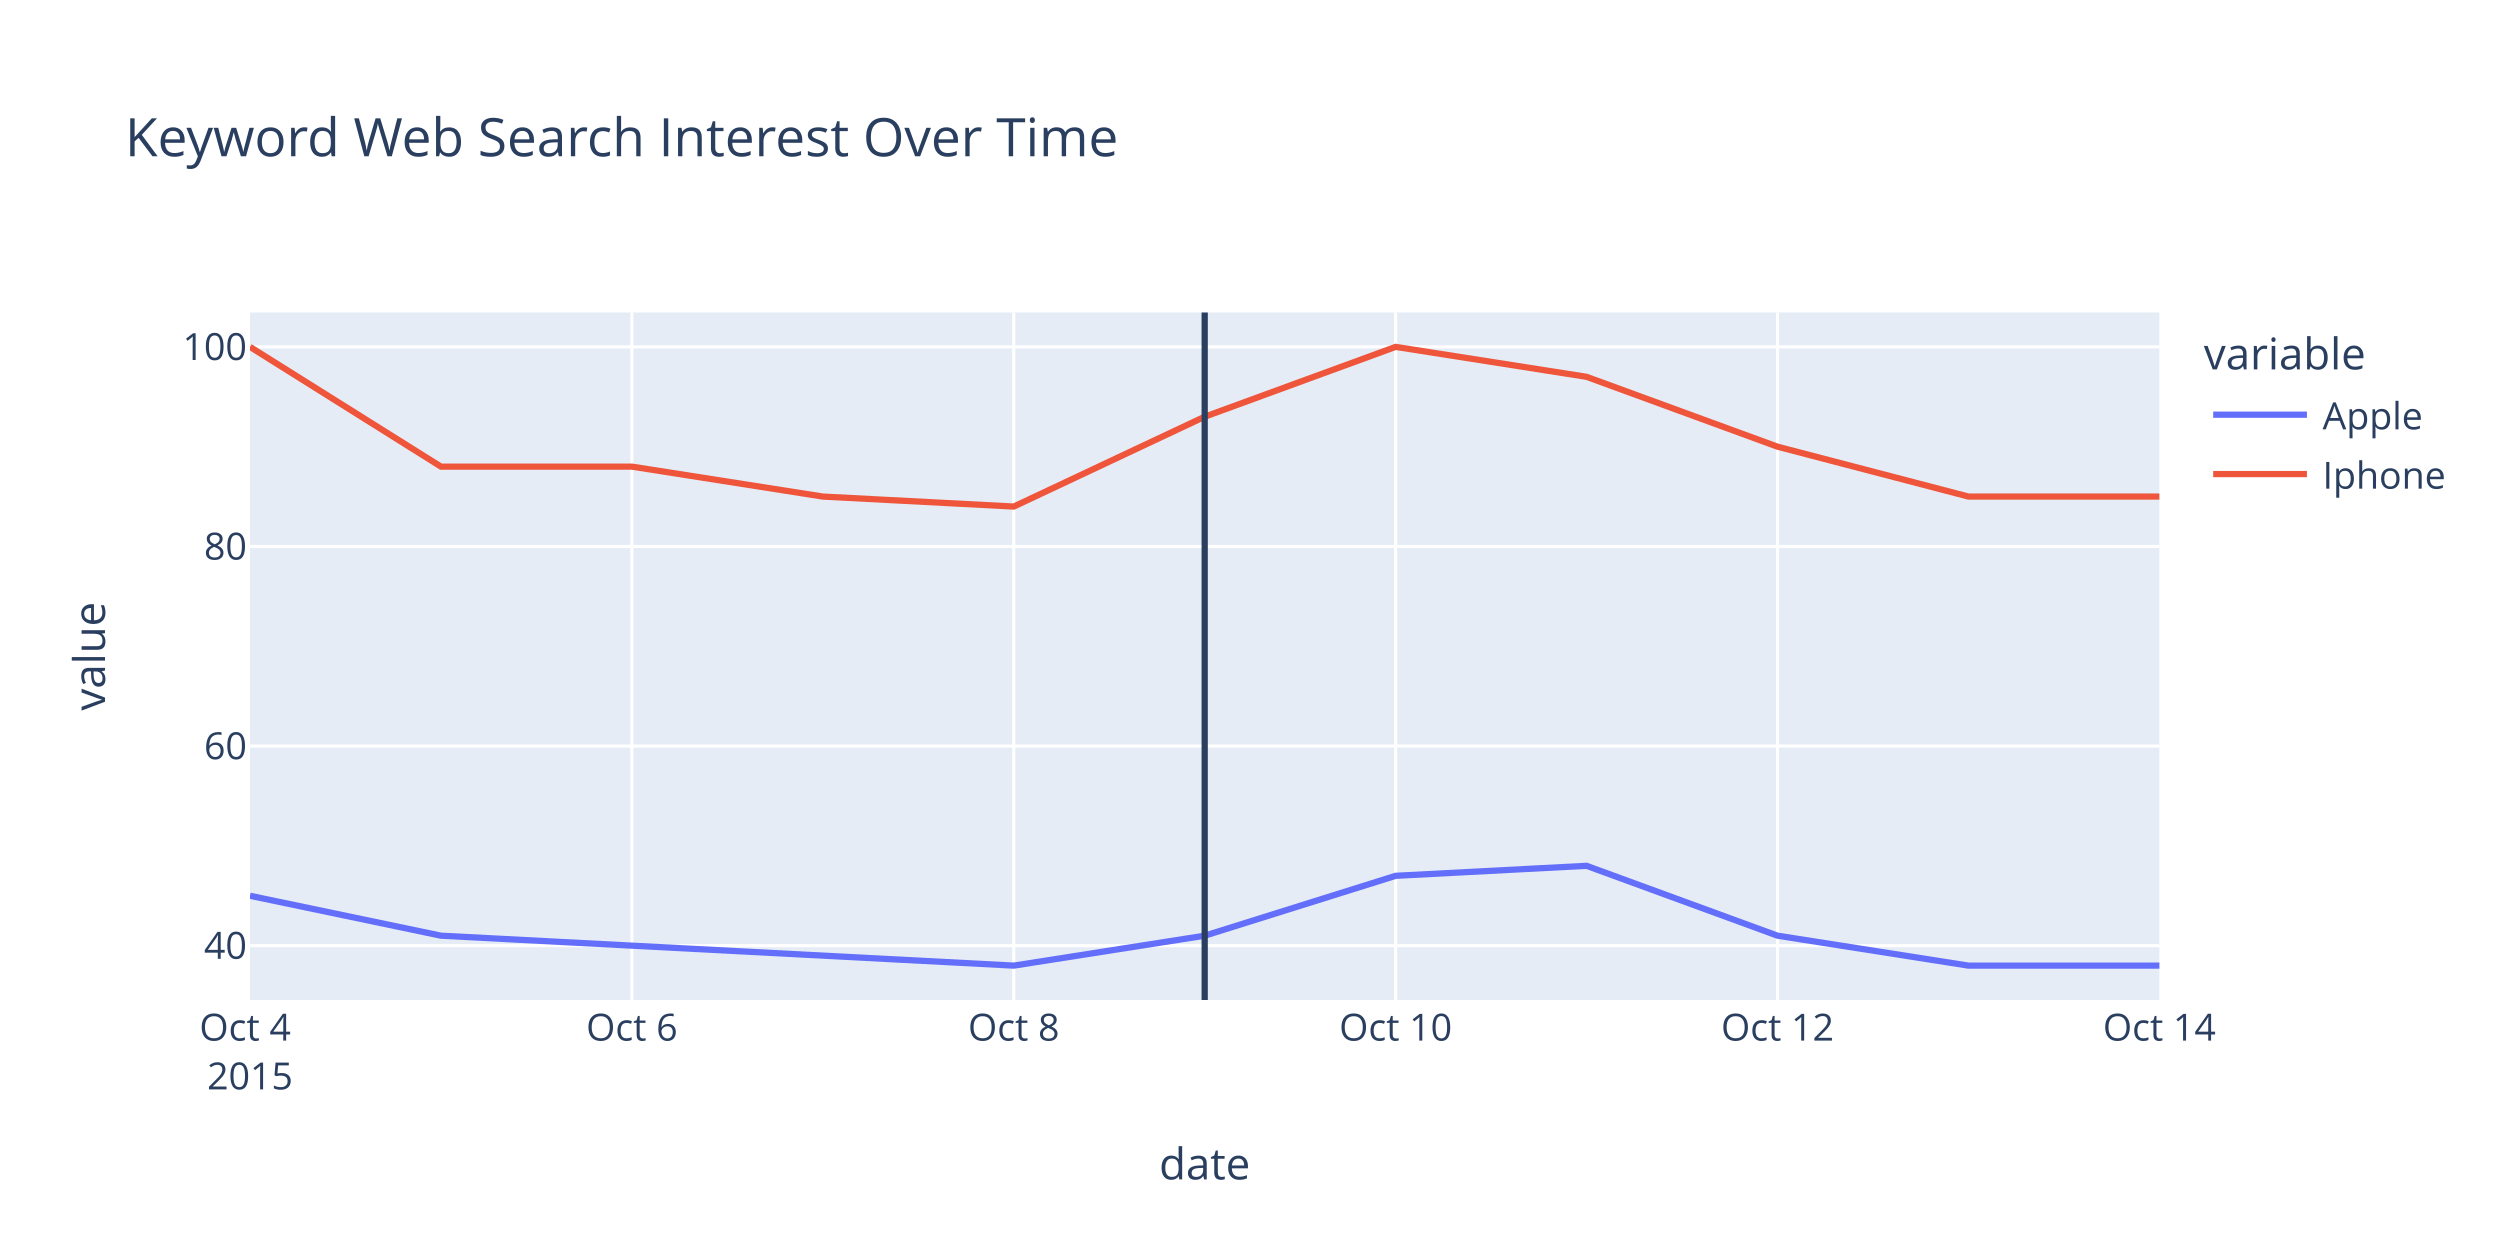
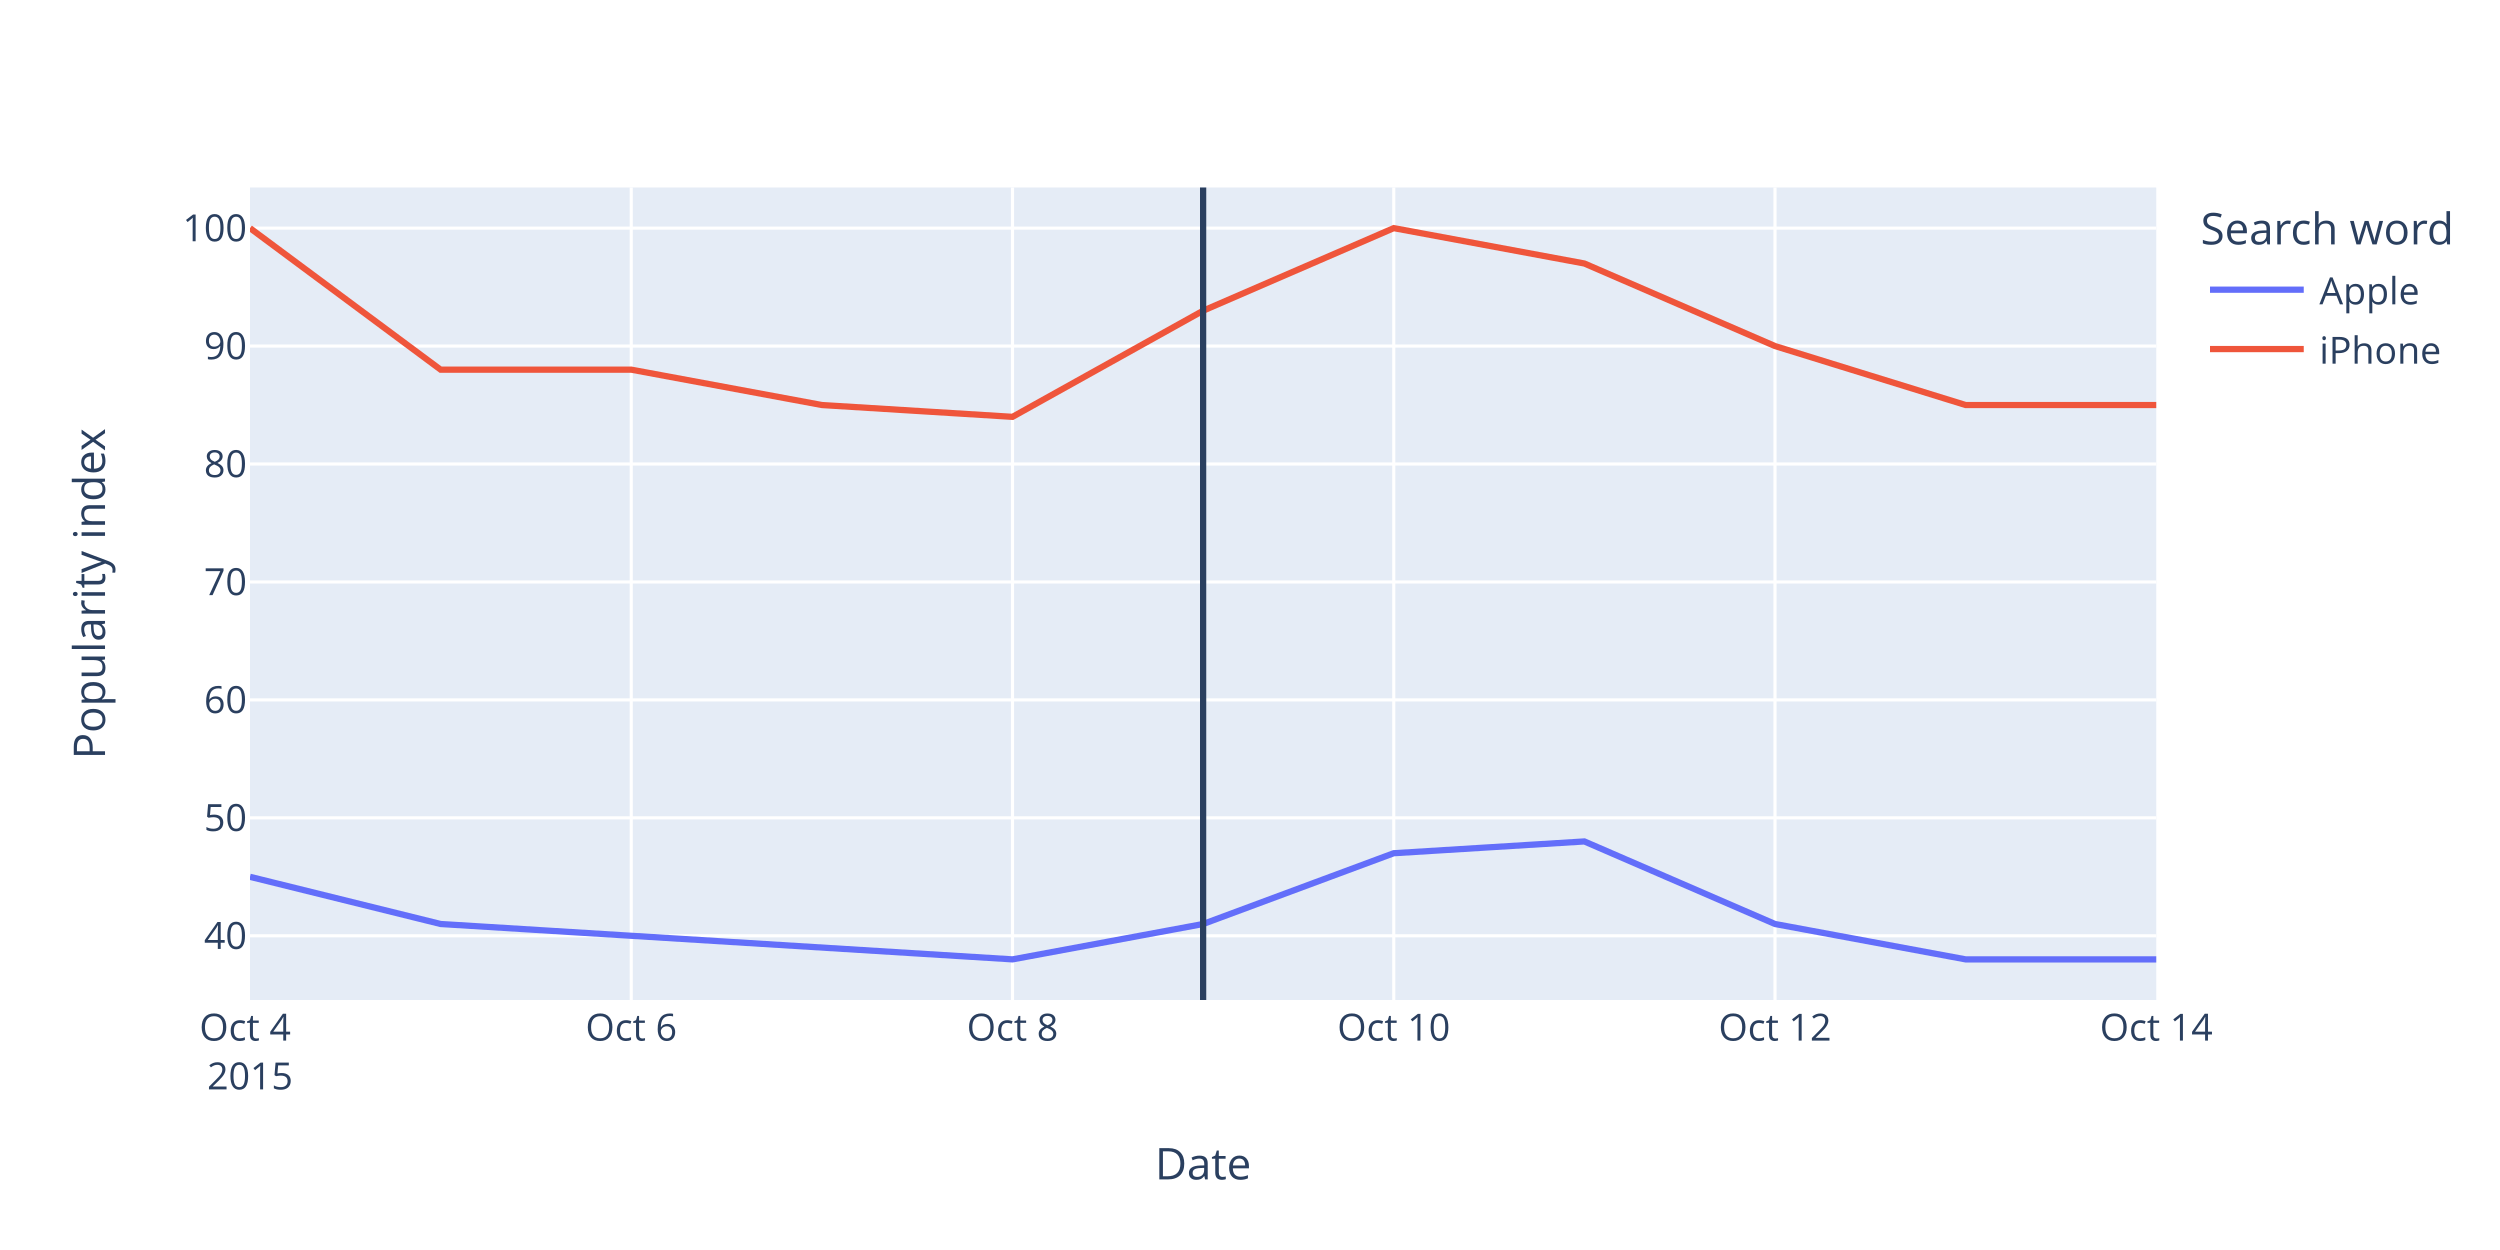
<svg xmlns="http://www.w3.org/2000/svg" class="main-svg" width="800" height="400" style="" viewBox="0 0 800 400">
  <rect x="0" y="0" width="800" height="400" style="fill: rgb(255, 255, 255); fill-opacity: 1;" />
-   <defs id="defs-cd7a85">
+   <defs id="defs-6a4661">
    <g class="clips">
-       <clipPath id="clipcd7a85xyplot" class="plotclip">
-         <rect width="611" height="220" />
-       </clipPath>
-       <clipPath class="axesclip" id="clipcd7a85x">
-         <rect x="80" y="0" width="611" height="400" />
-       </clipPath>
-       <clipPath class="axesclip" id="clipcd7a85y">
-         <rect x="0" y="100" width="800" height="220" />
-       </clipPath>
-       <clipPath class="axesclip" id="clipcd7a85xy">
-         <rect x="80" y="100" width="611" height="220" />
+       <clipPath id="clip6a4661xyplot" class="plotclip">
+         <rect width="610" height="260" />
+       </clipPath>
+       <clipPath class="axesclip" id="clip6a4661x">
+         <rect x="80" y="0" width="610" height="400" />
+       </clipPath>
+       <clipPath class="axesclip" id="clip6a4661y">
+         <rect x="0" y="60" width="800" height="260" />
+       </clipPath>
+       <clipPath class="axesclip" id="clip6a4661xy">
+         <rect x="80" y="60" width="610" height="260" />
      </clipPath>
    </g>
    <g class="gradients" />
    <g class="patterns" />
  </defs>
  <g class="bglayer">
-     <rect class="bg" x="80" y="100" width="611" height="220" style="fill: rgb(229, 236, 246); fill-opacity: 1; stroke-width: 0;" />
+     <rect class="bg" x="80" y="60" width="610" height="260" style="fill: rgb(229, 236, 246); fill-opacity: 1; stroke-width: 0;" />
  </g>
  <g class="layer-below">
    <g class="imagelayer" />
    <g class="shapelayer" />
  </g>
  <g class="cartesianlayer">
    <g class="subplot xy">
      <g class="layer-subplot">
        <g class="shapelayer" />
        <g class="imagelayer" />
      </g>
      <g class="gridlayer">
        <g class="x">
-           <path class="xgrid crisp" transform="translate(202.2,0)" d="M0,100v220" style="stroke: rgb(255, 255, 255); stroke-opacity: 1; stroke-width: 1px;" />
-           <path class="xgrid crisp" transform="translate(324.4,0)" d="M0,100v220" style="stroke: rgb(255, 255, 255); stroke-opacity: 1; stroke-width: 1px;" />
-           <path class="xgrid crisp" transform="translate(446.6,0)" d="M0,100v220" style="stroke: rgb(255, 255, 255); stroke-opacity: 1; stroke-width: 1px;" />
-           <path class="xgrid crisp" transform="translate(568.8,0)" d="M0,100v220" style="stroke: rgb(255, 255, 255); stroke-opacity: 1; stroke-width: 1px;" />
+           <path class="xgrid crisp" transform="translate(202,0)" d="M0,60v260" style="stroke: rgb(255, 255, 255); stroke-opacity: 1; stroke-width: 1px;" />
+           <path class="xgrid crisp" transform="translate(324,0)" d="M0,60v260" style="stroke: rgb(255, 255, 255); stroke-opacity: 1; stroke-width: 1px;" />
+           <path class="xgrid crisp" transform="translate(446,0)" d="M0,60v260" style="stroke: rgb(255, 255, 255); stroke-opacity: 1; stroke-width: 1px;" />
+           <path class="xgrid crisp" transform="translate(568,0)" d="M0,60v260" style="stroke: rgb(255, 255, 255); stroke-opacity: 1; stroke-width: 1px;" />
        </g>
        <g class="y">
-           <path class="ygrid crisp" transform="translate(0,302.61)" d="M80,0h611" style="stroke: rgb(255, 255, 255); stroke-opacity: 1; stroke-width: 1px;" />
-           <path class="ygrid crisp" transform="translate(0,238.74)" d="M80,0h611" style="stroke: rgb(255, 255, 255); stroke-opacity: 1; stroke-width: 1px;" />
-           <path class="ygrid crisp" transform="translate(0,174.87)" d="M80,0h611" style="stroke: rgb(255, 255, 255); stroke-opacity: 1; stroke-width: 1px;" />
-           <path class="ygrid crisp" transform="translate(0,111)" d="M80,0h611" style="stroke: rgb(255, 255, 255); stroke-opacity: 1; stroke-width: 1px;" />
+           <path class="ygrid crisp" transform="translate(0,299.45)" d="M80,0h610" style="stroke: rgb(255, 255, 255); stroke-opacity: 1; stroke-width: 1px;" />
+           <path class="ygrid crisp" transform="translate(0,261.71)" d="M80,0h610" style="stroke: rgb(255, 255, 255); stroke-opacity: 1; stroke-width: 1px;" />
+           <path class="ygrid crisp" transform="translate(0,223.97)" d="M80,0h610" style="stroke: rgb(255, 255, 255); stroke-opacity: 1; stroke-width: 1px;" />
+           <path class="ygrid crisp" transform="translate(0,186.23)" d="M80,0h610" style="stroke: rgb(255, 255, 255); stroke-opacity: 1; stroke-width: 1px;" />
+           <path class="ygrid crisp" transform="translate(0,148.48)" d="M80,0h610" style="stroke: rgb(255, 255, 255); stroke-opacity: 1; stroke-width: 1px;" />
+           <path class="ygrid crisp" transform="translate(0,110.74)" d="M80,0h610" style="stroke: rgb(255, 255, 255); stroke-opacity: 1; stroke-width: 1px;" />
+           <path class="ygrid crisp" transform="translate(0,73)" d="M80,0h610" style="stroke: rgb(255, 255, 255); stroke-opacity: 1; stroke-width: 1px;" />
        </g>
      </g>
      <g class="zerolinelayer" />
      <path class="xlines-below" />
      <path class="ylines-below" />
      <g class="overlines-below" />
      <g class="xaxislayer-below" />
      <g class="yaxislayer-below" />
      <g class="overaxes-below" />
-       <g class="plot" transform="translate(80,100)" clip-path="url(#clipcd7a85xyplot)">
+       <g class="plot" transform="translate(80,60)" clip-path="url(#clip6a4661xyplot)">
        <g class="scatterlayer mlayer">
-           <g class="trace scatter trace8e05eb" style="stroke-miterlimit: 2; opacity: 1;">
+           <g class="trace scatter tracee59428" style="stroke-miterlimit: 2; opacity: 1;">
            <g class="fills" />
            <g class="errorbars" />
            <g class="lines">
-               <path class="js-line" d="M0,186.65L61.1,199.42L122.2,202.61L244.4,209L305.5,199.42L366.6,180.26L427.7,177.06L488.8,199.42L549.9,209L611,209" style="vector-effect: non-scaling-stroke; fill: none; stroke: rgb(99, 110, 250); stroke-opacity: 1; stroke-width: 2px; opacity: 1;" />
+               <path class="js-line" d="M0,220.58L61,235.68L122,239.45L244,247L305,235.68L366,213.03L427,209.26L488,235.68L549,247L610,247" style="vector-effect: non-scaling-stroke; fill: none; stroke: rgb(99, 110, 250); stroke-opacity: 1; stroke-width: 2px; opacity: 1;" />
            </g>
            <g class="points" />
            <g class="text" />
          </g>
-           <g class="trace scatter trace7245da" style="stroke-miterlimit: 2; opacity: 1;">
+           <g class="trace scatter trace8fb5a5" style="stroke-miterlimit: 2; opacity: 1;">
            <g class="fills" />
            <g class="errorbars" />
            <g class="lines">
-               <path class="js-line" d="M0,11L61.1,49.32L122.2,49.32L183.3,58.9L244.4,62.1L305.5,33.35L366.6,11L427.7,20.58L488.8,42.94L549.9,58.9L611,58.9" style="vector-effect: non-scaling-stroke; fill: none; stroke: rgb(239, 85, 59); stroke-opacity: 1; stroke-width: 2px; opacity: 1;" />
+               <path class="js-line" d="M0,13L61,58.29L122,58.29L183,69.61L244,73.39L305,39.42L366,13L427,24.32L488,50.74L549,69.61L610,69.61" style="vector-effect: non-scaling-stroke; fill: none; stroke: rgb(239, 85, 59); stroke-opacity: 1; stroke-width: 2px; opacity: 1;" />
            </g>
            <g class="points" />
            <g class="text" />
          </g>
        </g>
      </g>
      <g class="overplot" />
      <path class="xlines-above crisp" d="M0,0" style="fill: none;" />
      <path class="ylines-above crisp" d="M0,0" style="fill: none;" />
      <g class="overlines-above" />
      <g class="xaxislayer-above">
        <g class="xtick">
          <text text-anchor="middle" x="0" y="333" transform="translate(80,0)" style="font-family: 'Open Sans', verdana, arial, sans-serif; font-size: 12px; fill: rgb(42, 63, 95); fill-opacity: 1; white-space: pre; opacity: 1;">
            <tspan class="line" dy="0em" x="0" y="333">Oct 4</tspan>
            <tspan class="line" dy="1.3em" x="0" y="333">2015</tspan>
          </text>
        </g>
        <g class="xtick">
-           <text text-anchor="middle" x="0" y="333" style="font-family: 'Open Sans', verdana, arial, sans-serif; font-size: 12px; fill: rgb(42, 63, 95); fill-opacity: 1; white-space: pre; opacity: 1;" transform="translate(202.2,0)">Oct 6</text>
-         </g>
-         <g class="xtick">
-           <text text-anchor="middle" x="0" y="333" style="font-family: 'Open Sans', verdana, arial, sans-serif; font-size: 12px; fill: rgb(42, 63, 95); fill-opacity: 1; white-space: pre; opacity: 1;" transform="translate(324.4,0)">Oct 8</text>
-         </g>
-         <g class="xtick">
-           <text text-anchor="middle" x="0" y="333" style="font-family: 'Open Sans', verdana, arial, sans-serif; font-size: 12px; fill: rgb(42, 63, 95); fill-opacity: 1; white-space: pre; opacity: 1;" transform="translate(446.6,0)">Oct 10</text>
-         </g>
-         <g class="xtick">
-           <text text-anchor="middle" x="0" y="333" style="font-family: 'Open Sans', verdana, arial, sans-serif; font-size: 12px; fill: rgb(42, 63, 95); fill-opacity: 1; white-space: pre; opacity: 1;" transform="translate(568.8,0)">Oct 12</text>
-         </g>
-         <g class="xtick">
-           <text text-anchor="middle" x="0" y="333" style="font-family: 'Open Sans', verdana, arial, sans-serif; font-size: 12px; fill: rgb(42, 63, 95); fill-opacity: 1; white-space: pre; opacity: 1;" transform="translate(691,0)">Oct 14</text>
+           <text text-anchor="middle" x="0" y="333" style="font-family: 'Open Sans', verdana, arial, sans-serif; font-size: 12px; fill: rgb(42, 63, 95); fill-opacity: 1; white-space: pre; opacity: 1;" transform="translate(202,0)">Oct 6</text>
+         </g>
+         <g class="xtick">
+           <text text-anchor="middle" x="0" y="333" style="font-family: 'Open Sans', verdana, arial, sans-serif; font-size: 12px; fill: rgb(42, 63, 95); fill-opacity: 1; white-space: pre; opacity: 1;" transform="translate(324,0)">Oct 8</text>
+         </g>
+         <g class="xtick">
+           <text text-anchor="middle" x="0" y="333" style="font-family: 'Open Sans', verdana, arial, sans-serif; font-size: 12px; fill: rgb(42, 63, 95); fill-opacity: 1; white-space: pre; opacity: 1;" transform="translate(446,0)">Oct 10</text>
+         </g>
+         <g class="xtick">
+           <text text-anchor="middle" x="0" y="333" style="font-family: 'Open Sans', verdana, arial, sans-serif; font-size: 12px; fill: rgb(42, 63, 95); fill-opacity: 1; white-space: pre; opacity: 1;" transform="translate(568,0)">Oct 12</text>
+         </g>
+         <g class="xtick">
+           <text text-anchor="middle" x="0" y="333" style="font-family: 'Open Sans', verdana, arial, sans-serif; font-size: 12px; fill: rgb(42, 63, 95); fill-opacity: 1; white-space: pre; opacity: 1;" transform="translate(690,0)">Oct 14</text>
        </g>
      </g>
      <g class="yaxislayer-above">
        <g class="ytick">
-           <text text-anchor="end" x="79" y="4.2" transform="translate(0,302.61)" style="font-family: 'Open Sans', verdana, arial, sans-serif; font-size: 12px; fill: rgb(42, 63, 95); fill-opacity: 1; white-space: pre; opacity: 1;">40</text>
-         </g>
-         <g class="ytick">
-           <text text-anchor="end" x="79" y="4.2" style="font-family: 'Open Sans', verdana, arial, sans-serif; font-size: 12px; fill: rgb(42, 63, 95); fill-opacity: 1; white-space: pre; opacity: 1;" transform="translate(0,238.74)">60</text>
-         </g>
-         <g class="ytick">
-           <text text-anchor="end" x="79" y="4.2" style="font-family: 'Open Sans', verdana, arial, sans-serif; font-size: 12px; fill: rgb(42, 63, 95); fill-opacity: 1; white-space: pre; opacity: 1;" transform="translate(0,174.87)">80</text>
-         </g>
-         <g class="ytick">
-           <text text-anchor="end" x="79" y="4.2" style="font-family: 'Open Sans', verdana, arial, sans-serif; font-size: 12px; fill: rgb(42, 63, 95); fill-opacity: 1; white-space: pre; opacity: 1;" transform="translate(0,111)">100</text>
+           <text text-anchor="end" x="79" y="4.2" transform="translate(0,299.45)" style="font-family: 'Open Sans', verdana, arial, sans-serif; font-size: 12px; fill: rgb(42, 63, 95); fill-opacity: 1; white-space: pre; opacity: 1;">40</text>
+         </g>
+         <g class="ytick">
+           <text text-anchor="end" x="79" y="4.2" style="font-family: 'Open Sans', verdana, arial, sans-serif; font-size: 12px; fill: rgb(42, 63, 95); fill-opacity: 1; white-space: pre; opacity: 1;" transform="translate(0,261.71)">50</text>
+         </g>
+         <g class="ytick">
+           <text text-anchor="end" x="79" y="4.2" style="font-family: 'Open Sans', verdana, arial, sans-serif; font-size: 12px; fill: rgb(42, 63, 95); fill-opacity: 1; white-space: pre; opacity: 1;" transform="translate(0,223.97)">60</text>
+         </g>
+         <g class="ytick">
+           <text text-anchor="end" x="79" y="4.2" style="font-family: 'Open Sans', verdana, arial, sans-serif; font-size: 12px; fill: rgb(42, 63, 95); fill-opacity: 1; white-space: pre; opacity: 1;" transform="translate(0,186.23)">70</text>
+         </g>
+         <g class="ytick">
+           <text text-anchor="end" x="79" y="4.2" style="font-family: 'Open Sans', verdana, arial, sans-serif; font-size: 12px; fill: rgb(42, 63, 95); fill-opacity: 1; white-space: pre; opacity: 1;" transform="translate(0,148.48)">80</text>
+         </g>
+         <g class="ytick">
+           <text text-anchor="end" x="79" y="4.2" style="font-family: 'Open Sans', verdana, arial, sans-serif; font-size: 12px; fill: rgb(42, 63, 95); fill-opacity: 1; white-space: pre; opacity: 1;" transform="translate(0,110.74)">90</text>
+         </g>
+         <g class="ytick">
+           <text text-anchor="end" x="79" y="4.2" style="font-family: 'Open Sans', verdana, arial, sans-serif; font-size: 12px; fill: rgb(42, 63, 95); fill-opacity: 1; white-space: pre; opacity: 1;" transform="translate(0,73)">100</text>
        </g>
      </g>
      <g class="overaxes-above" />
    </g>
  </g>
  <g class="polarlayer" />
  <g class="smithlayer" />
  <g class="ternarylayer" />
  <g class="geolayer" />
  <g class="funnelarealayer" />
  <g class="pielayer" />
  <g class="iciclelayer" />
  <g class="treemaplayer" />
  <g class="sunburstlayer" />
  <g class="glimages" />
-   <defs id="topdefs-cd7a85">
+   <defs id="topdefs-6a4661">
    <g class="clips" />
-     <clipPath id="legendcd7a85">
-       <rect width="85" height="67" x="0" y="0" />
+     <clipPath id="legend6a4661">
+       <rect width="86" height="67" x="0" y="0" />
    </clipPath>
  </defs>
  <g class="layer-above">
    <g class="imagelayer" />
    <g class="shapelayer">
-       <path data-index="0" fill-rule="evenodd" d="M385.5,320L385.5,100" clip-path="url(#clipcd7a85x)" style="opacity: 1; stroke: rgb(42, 63, 95); stroke-opacity: 1; fill: rgb(0, 0, 0); fill-opacity: 0; stroke-width: 2px;" />
+       <path data-index="0" fill-rule="evenodd" d="M385,320L385,60" clip-path="url(#clip6a4661x)" style="opacity: 1; stroke: rgb(42, 63, 95); stroke-opacity: 1; fill: rgb(0, 0, 0); fill-opacity: 0; stroke-width: 2px;" />
    </g>
  </g>
  <g class="infolayer">
-     <g class="legend" pointer-events="all" transform="translate(703.22,100)">
-       <rect class="bg" shape-rendering="crispEdges" style="stroke: rgb(68, 68, 68); stroke-opacity: 1; fill: rgb(255, 255, 255); fill-opacity: 1; stroke-width: 0px;" width="85" height="67" x="0" y="0" />
-       <g class="scrollbox" transform="" clip-path="url(#legendcd7a85)">
-         <text class="legendtitletext" text-anchor="start" x="2" y="18.2" style="font-family: 'Open Sans', verdana, arial, sans-serif; font-size: 14px; fill: rgb(42, 63, 95); fill-opacity: 1; white-space: pre;">variable</text>
+     <g class="legend" pointer-events="all" transform="translate(702.2,60)">
+       <rect class="bg" shape-rendering="crispEdges" style="stroke: rgb(68, 68, 68); stroke-opacity: 1; fill: rgb(255, 255, 255); fill-opacity: 1; stroke-width: 0px;" width="86" height="67" x="0" y="0" />
+       <g class="scrollbox" transform="" clip-path="url(#legend6a4661)">
+         <text class="legendtitletext" text-anchor="start" x="2" y="18.2" style="font-family: 'Open Sans', verdana, arial, sans-serif; font-size: 14px; fill: rgb(42, 63, 95); fill-opacity: 1; white-space: pre;">Search word</text>
        <g class="groups" transform="">
          <g class="traces" transform="translate(0,32.7)" style="opacity: 1;">
            <text class="legendtext" text-anchor="start" x="40" y="4.68" style="font-family: 'Open Sans', verdana, arial, sans-serif; font-size: 12px; fill: rgb(42, 63, 95); fill-opacity: 1; white-space: pre;">Apple</text>
            <g class="layers" style="opacity: 1;">
              <g class="legendfill" />
              <g class="legendlines">
                <path class="js-line" d="M5,0h30" style="fill: none; stroke: rgb(99, 110, 250); stroke-opacity: 1; stroke-width: 2px;" />
              </g>
              <g class="legendsymbols">
                <g class="legendpoints" />
              </g>
            </g>
-             <rect class="legendtoggle" x="0" y="-9.5" width="79.688" height="19" style="fill: rgb(0, 0, 0); fill-opacity: 0;" />
+             <rect class="legendtoggle" x="0" y="-9.5" width="79.25" height="19" style="fill: rgb(0, 0, 0); fill-opacity: 0;" />
          </g>
        </g>
        <g class="groups" transform="">
          <g class="traces" transform="translate(0,51.7)" style="opacity: 1;">
-             <text class="legendtext" text-anchor="start" x="40" y="4.68" style="font-family: 'Open Sans', verdana, arial, sans-serif; font-size: 12px; fill: rgb(42, 63, 95); fill-opacity: 1; white-space: pre;">Iphone</text>
+             <text class="legendtext" text-anchor="start" x="40" y="4.68" style="font-family: 'Open Sans', verdana, arial, sans-serif; font-size: 12px; fill: rgb(42, 63, 95); fill-opacity: 1; white-space: pre;">iPhone</text>
            <g class="layers" style="opacity: 1;">
              <g class="legendfill" />
              <g class="legendlines">
                <path class="js-line" d="M5,0h30" style="fill: none; stroke: rgb(239, 85, 59); stroke-opacity: 1; stroke-width: 2px;" />
              </g>
              <g class="legendsymbols">
                <g class="legendpoints" />
              </g>
            </g>
-             <rect class="legendtoggle" x="0" y="-9.5" width="79.688" height="19" style="fill: rgb(0, 0, 0); fill-opacity: 0;" />
-           </g>
-         </g>
-       </g>
-       <rect class="scrollbar" rx="20" ry="3" width="0" height="0" style="fill: rgb(128, 139, 164); fill-opacity: 1;" x="0" y="0" />
-     </g>
-     <g class="g-gtitle">
-       <text class="gtitle" x="40" y="50" text-anchor="start" dy="0em" style="font-family: 'Open Sans', verdana, arial, sans-serif; font-size: 17px; fill: rgb(42, 63, 95); opacity: 1; font-weight: normal; white-space: pre;">Keyword Web Search Interest Over Time</text>
-     </g>
+             <rect class="legendtoggle" x="0" y="-9.5" width="79.25" height="19" style="fill: rgb(0, 0, 0); fill-opacity: 0;" />
+           </g>
+         </g>
+       </g>
+       <rect class="scrollbar" rx="20" ry="3" width="0" height="0" x="0" y="0" style="fill: rgb(128, 139, 164); fill-opacity: 1;" />
+     </g>
+     <g class="g-gtitle" />
    <g class="g-xtitle">
-       <text class="xtitle" x="385.5" y="377.409" text-anchor="middle" style="font-family: 'Open Sans', verdana, arial, sans-serif; font-size: 14px; fill: rgb(42, 63, 95); opacity: 1; font-weight: normal; white-space: pre;">date</text>
+       <text class="xtitle" x="385" y="377.409" text-anchor="middle" style="font-family: 'Open Sans', verdana, arial, sans-serif; font-size: 14px; fill: rgb(42, 63, 95); opacity: 1; font-weight: normal; white-space: pre;">Date</text>
    </g>
    <g class="g-ytitle">
-       <text class="ytitle" transform="rotate(-90,33.60625,210)" x="33.606" y="210" text-anchor="middle" style="font-family: 'Open Sans', verdana, arial, sans-serif; font-size: 14px; fill: rgb(42, 63, 95); opacity: 1; font-weight: normal; white-space: pre;">value</text>
+       <text class="ytitle" transform="rotate(-90,33.60625,190)" x="33.606" y="190" text-anchor="middle" style="font-family: 'Open Sans', verdana, arial, sans-serif; font-size: 14px; fill: rgb(42, 63, 95); opacity: 1; font-weight: normal; white-space: pre;">Popularity index</text>
    </g>
  </g>
</svg>
